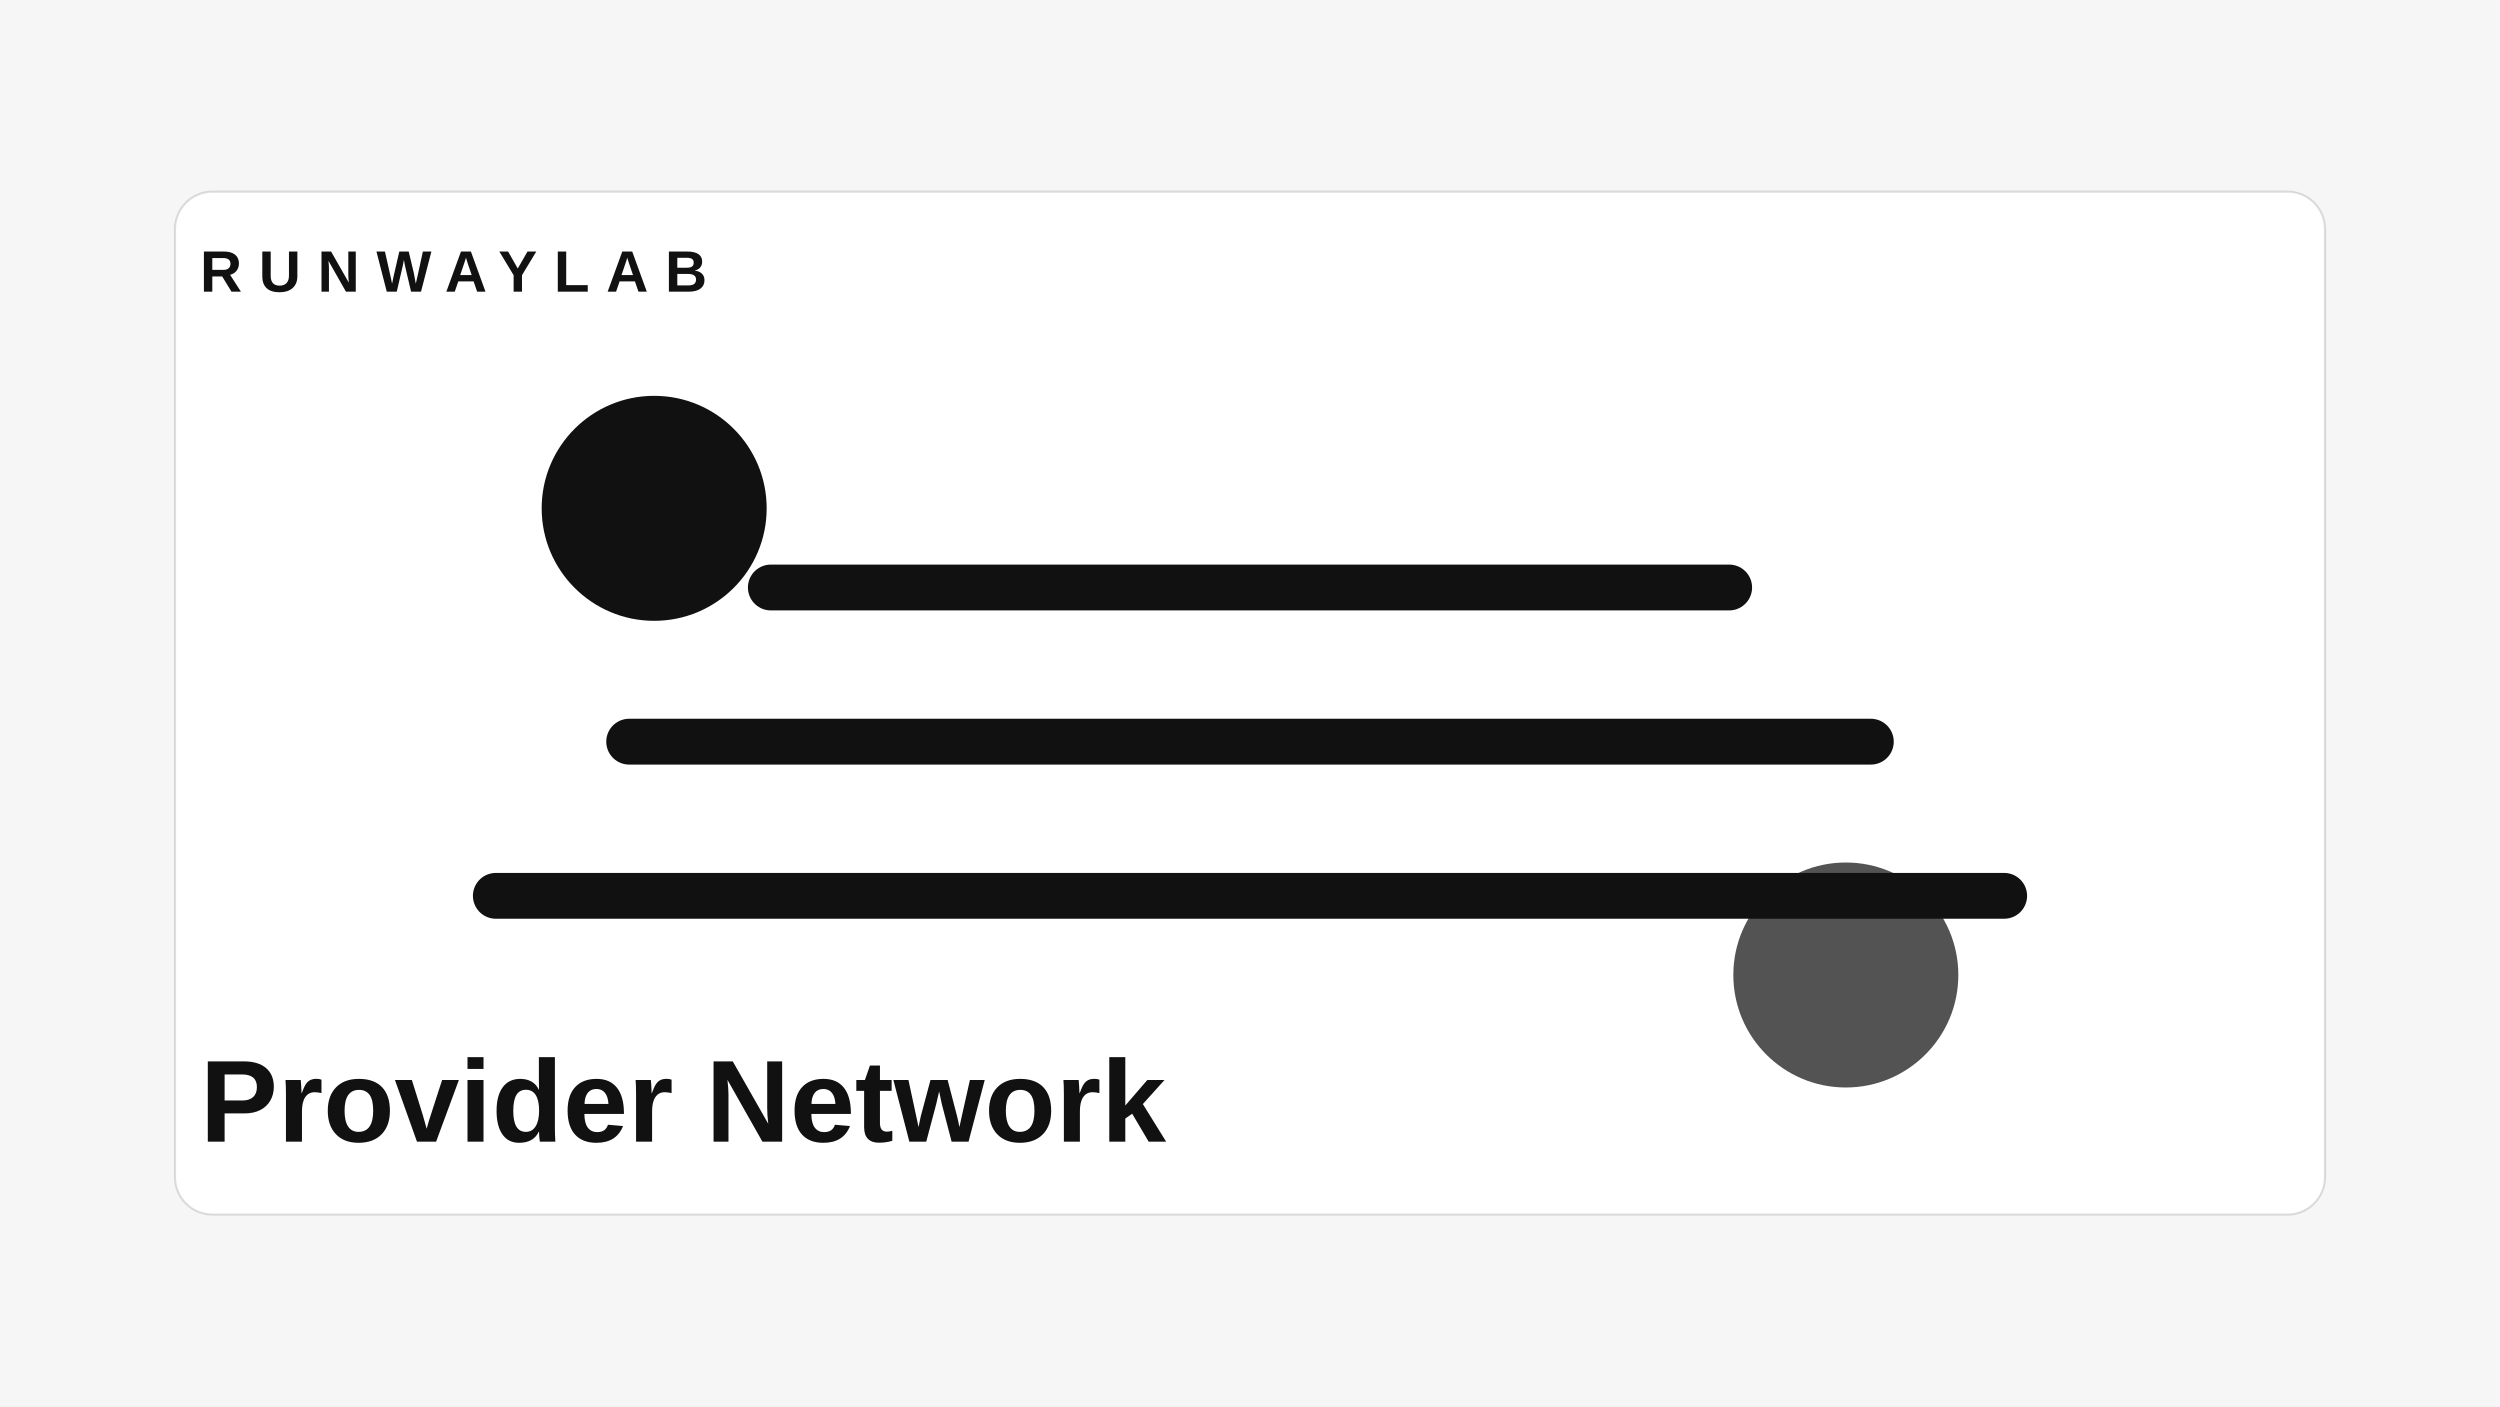
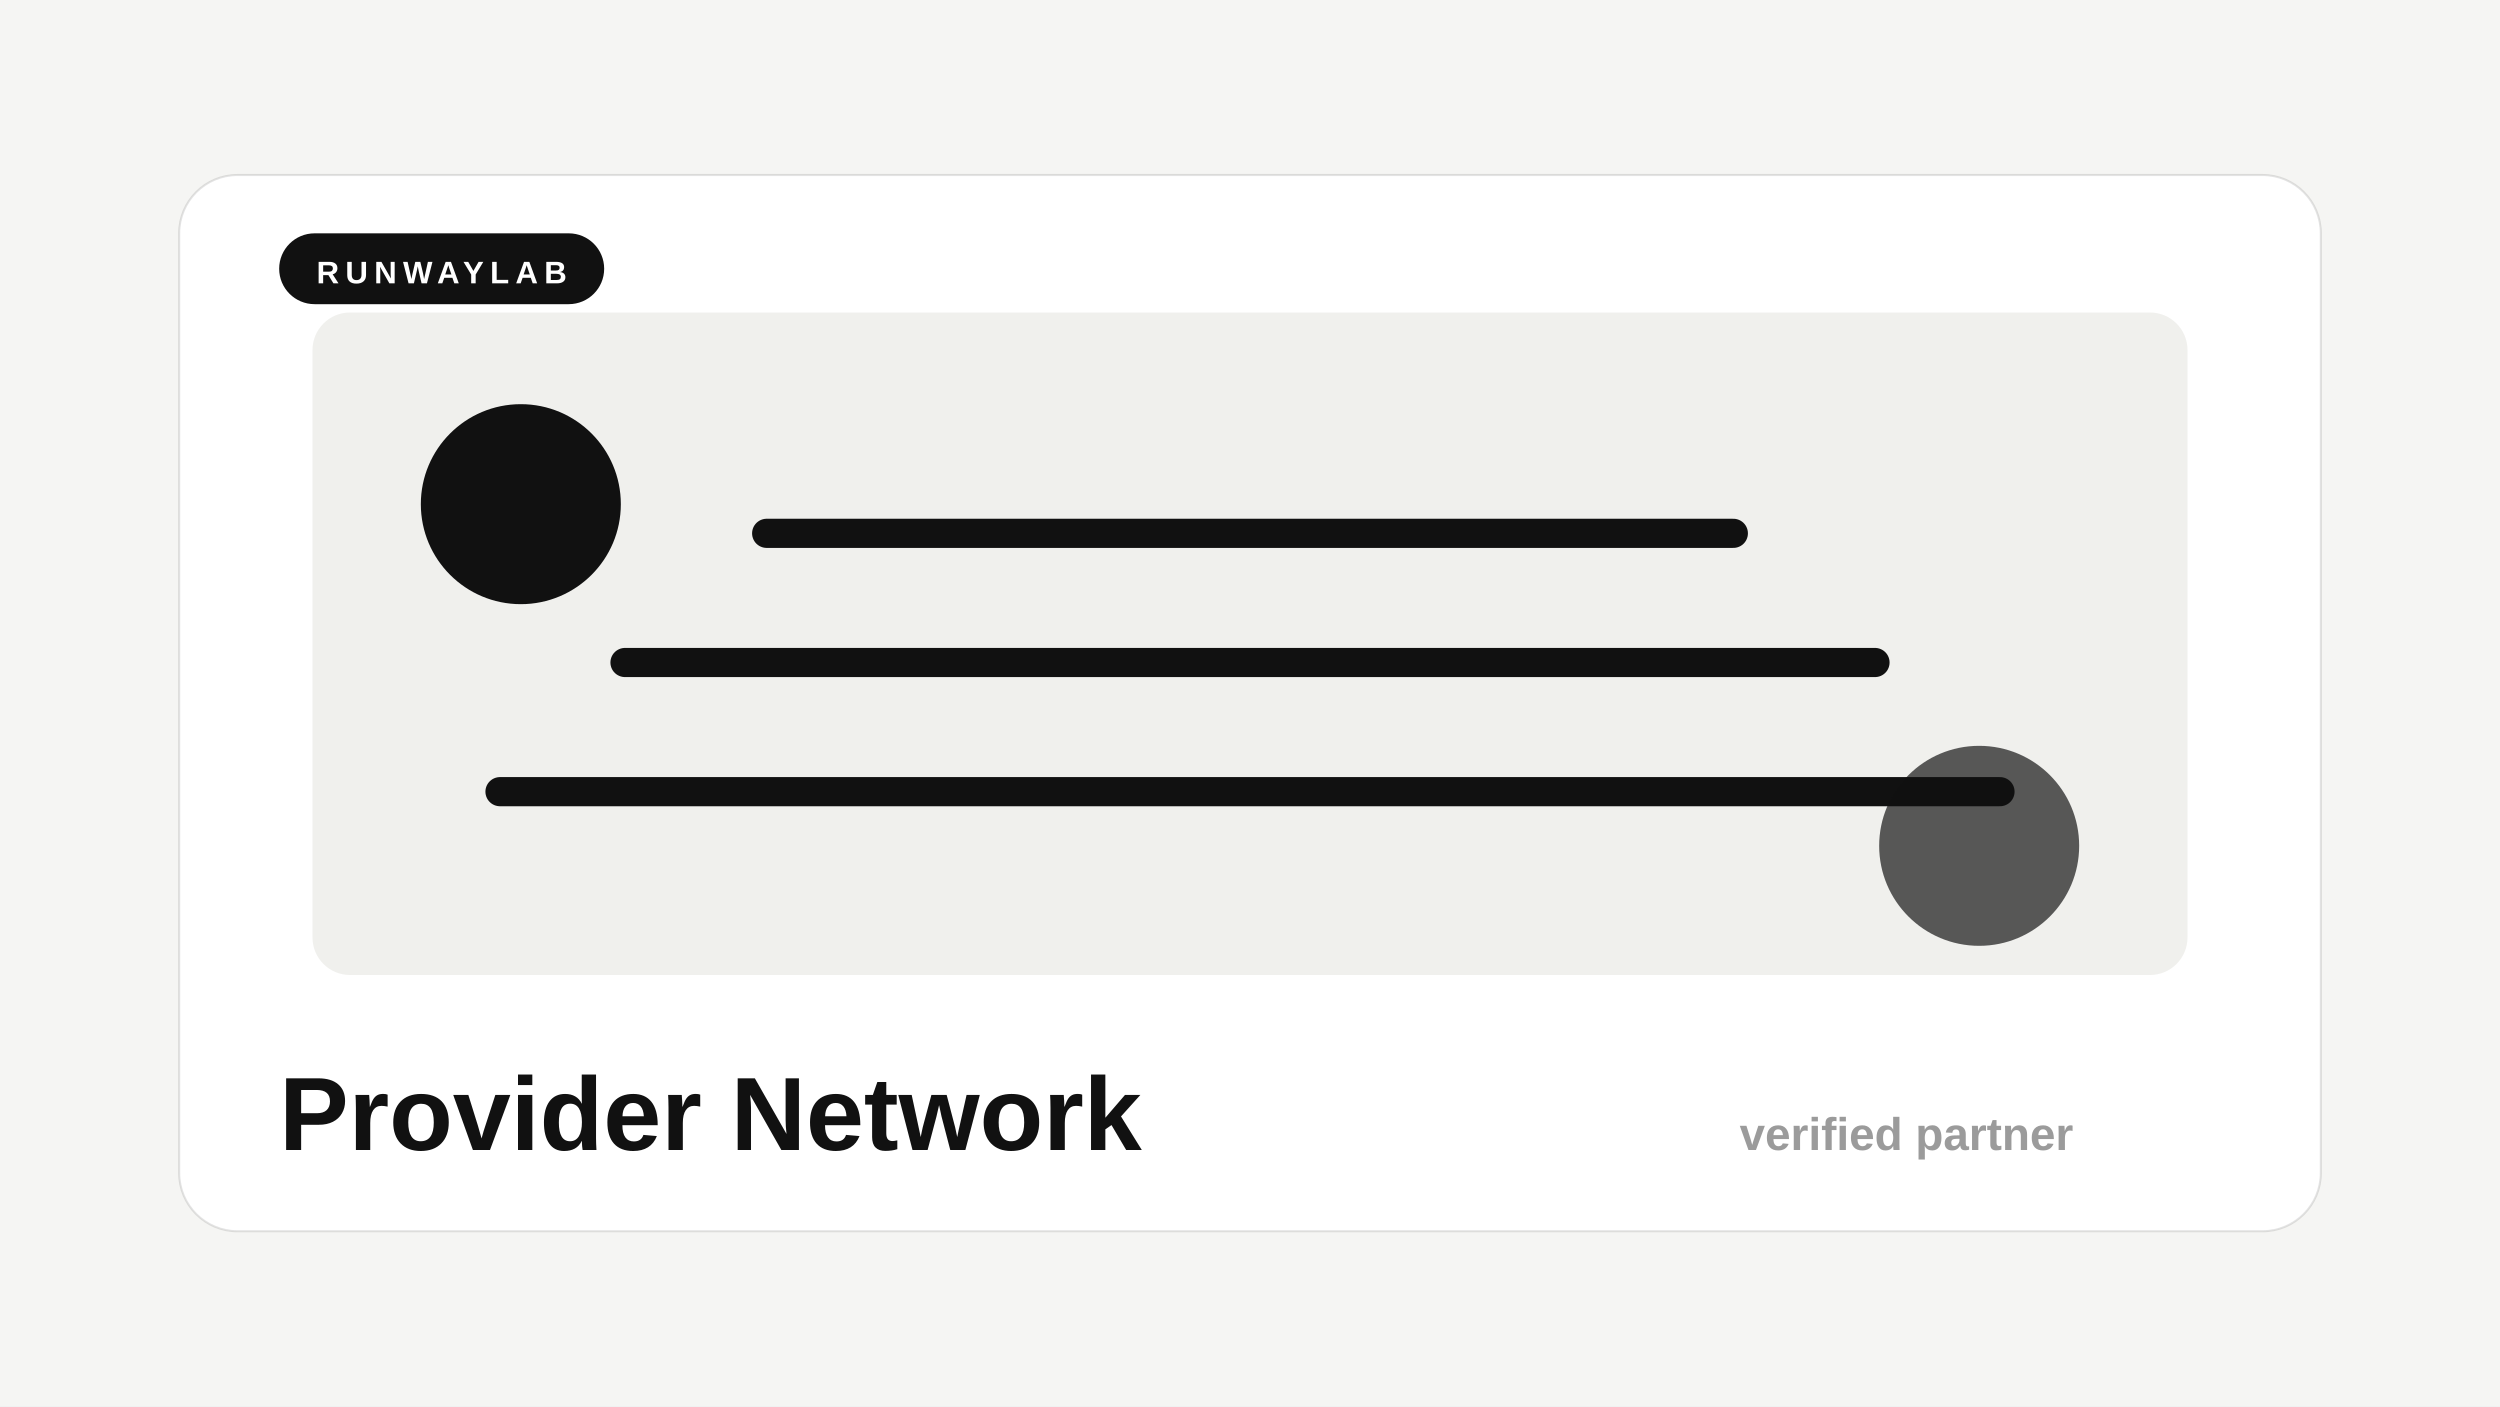
<svg xmlns="http://www.w3.org/2000/svg" width="1200" height="675" viewBox="0 0 1200 675" role="img" aria-label="RunwayLab provider cover placeholder">
-   <rect width="1200" height="675" fill="#f6f6f6" />
-   <rect x="84" y="92" width="1032" height="491" rx="18" fill="#ffffff" stroke="#111111" stroke-opacity="0.14" />
-   <path d="M238 430h724M302 356h596M370 282h460" stroke="#111111" stroke-width="22" stroke-linecap="round" />
-   <circle cx="314" cy="244" r="54" fill="#111111" />
-   <circle cx="886" cy="468" r="54" fill="#111111" fill-opacity="0.72" />
-   <text x="96" y="140" fill="#111111" font-family="Arial, Helvetica, sans-serif" font-size="28" font-weight="700" letter-spacing="8">RUNWAYLAB</text>
-   <text x="96" y="548" fill="#111111" font-family="Arial, Helvetica, sans-serif" font-size="56" font-weight="700">Provider Network</text>
+   <rect width="1200" height="675" fill="#f5f5f3" />
+   <rect x="86" y="84" width="1028" height="507" rx="28" fill="#fff" stroke="#111" stroke-opacity=".12" />
+   <rect x="150" y="150" width="900" height="318" rx="18" fill="#f0f0ed" />
+   <path d="M240 380h720M300 318h600M368 256h464" stroke="#111" stroke-width="14" stroke-linecap="round" />
+   <circle cx="250" cy="242" r="48" fill="#111" />
+   <circle cx="950" cy="406" r="48" fill="#111" fill-opacity=".68" />
+   <rect x="134" y="112" width="156" height="34" rx="17" fill="#111" />
+   <text x="212" y="136" text-anchor="middle" fill="#fff" font-family="Arial, Helvetica, sans-serif" font-size="15" font-weight="700" letter-spacing="3">RUNWAYLAB</text>
+   <text x="134" y="552" fill="#111" font-family="Arial, Helvetica, sans-serif" font-size="50" font-weight="700">Provider Network</text>
+   <text x="835" y="552" fill="#111" fill-opacity=".42" font-family="Arial, Helvetica, sans-serif" font-size="22" font-weight="700">verified partner</text>
</svg>
